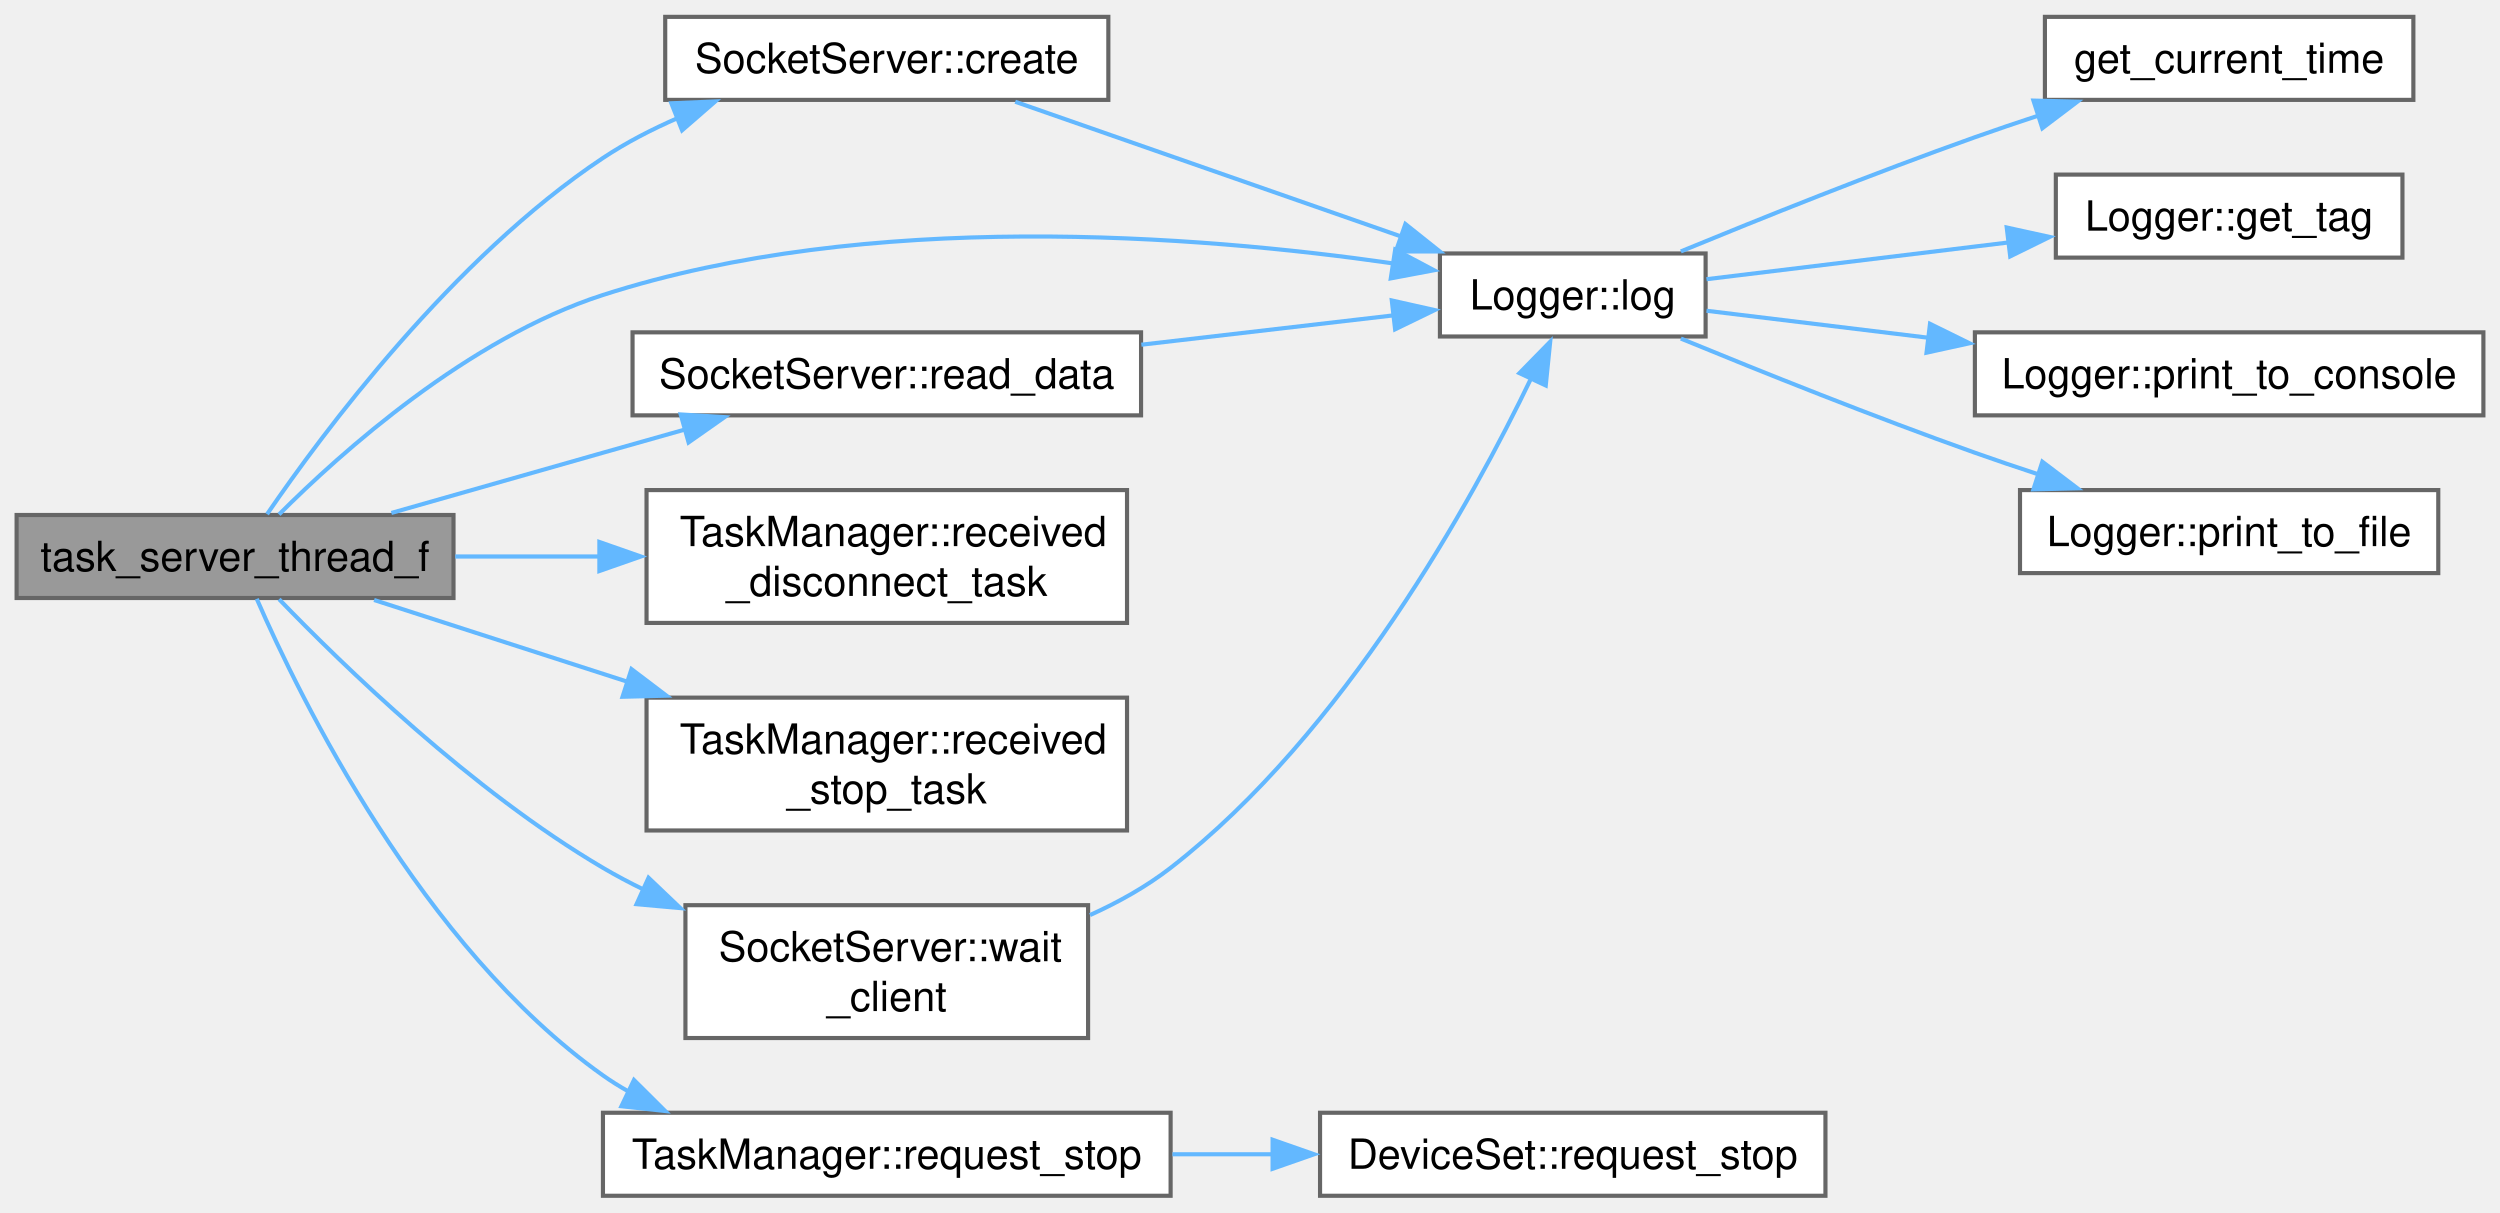
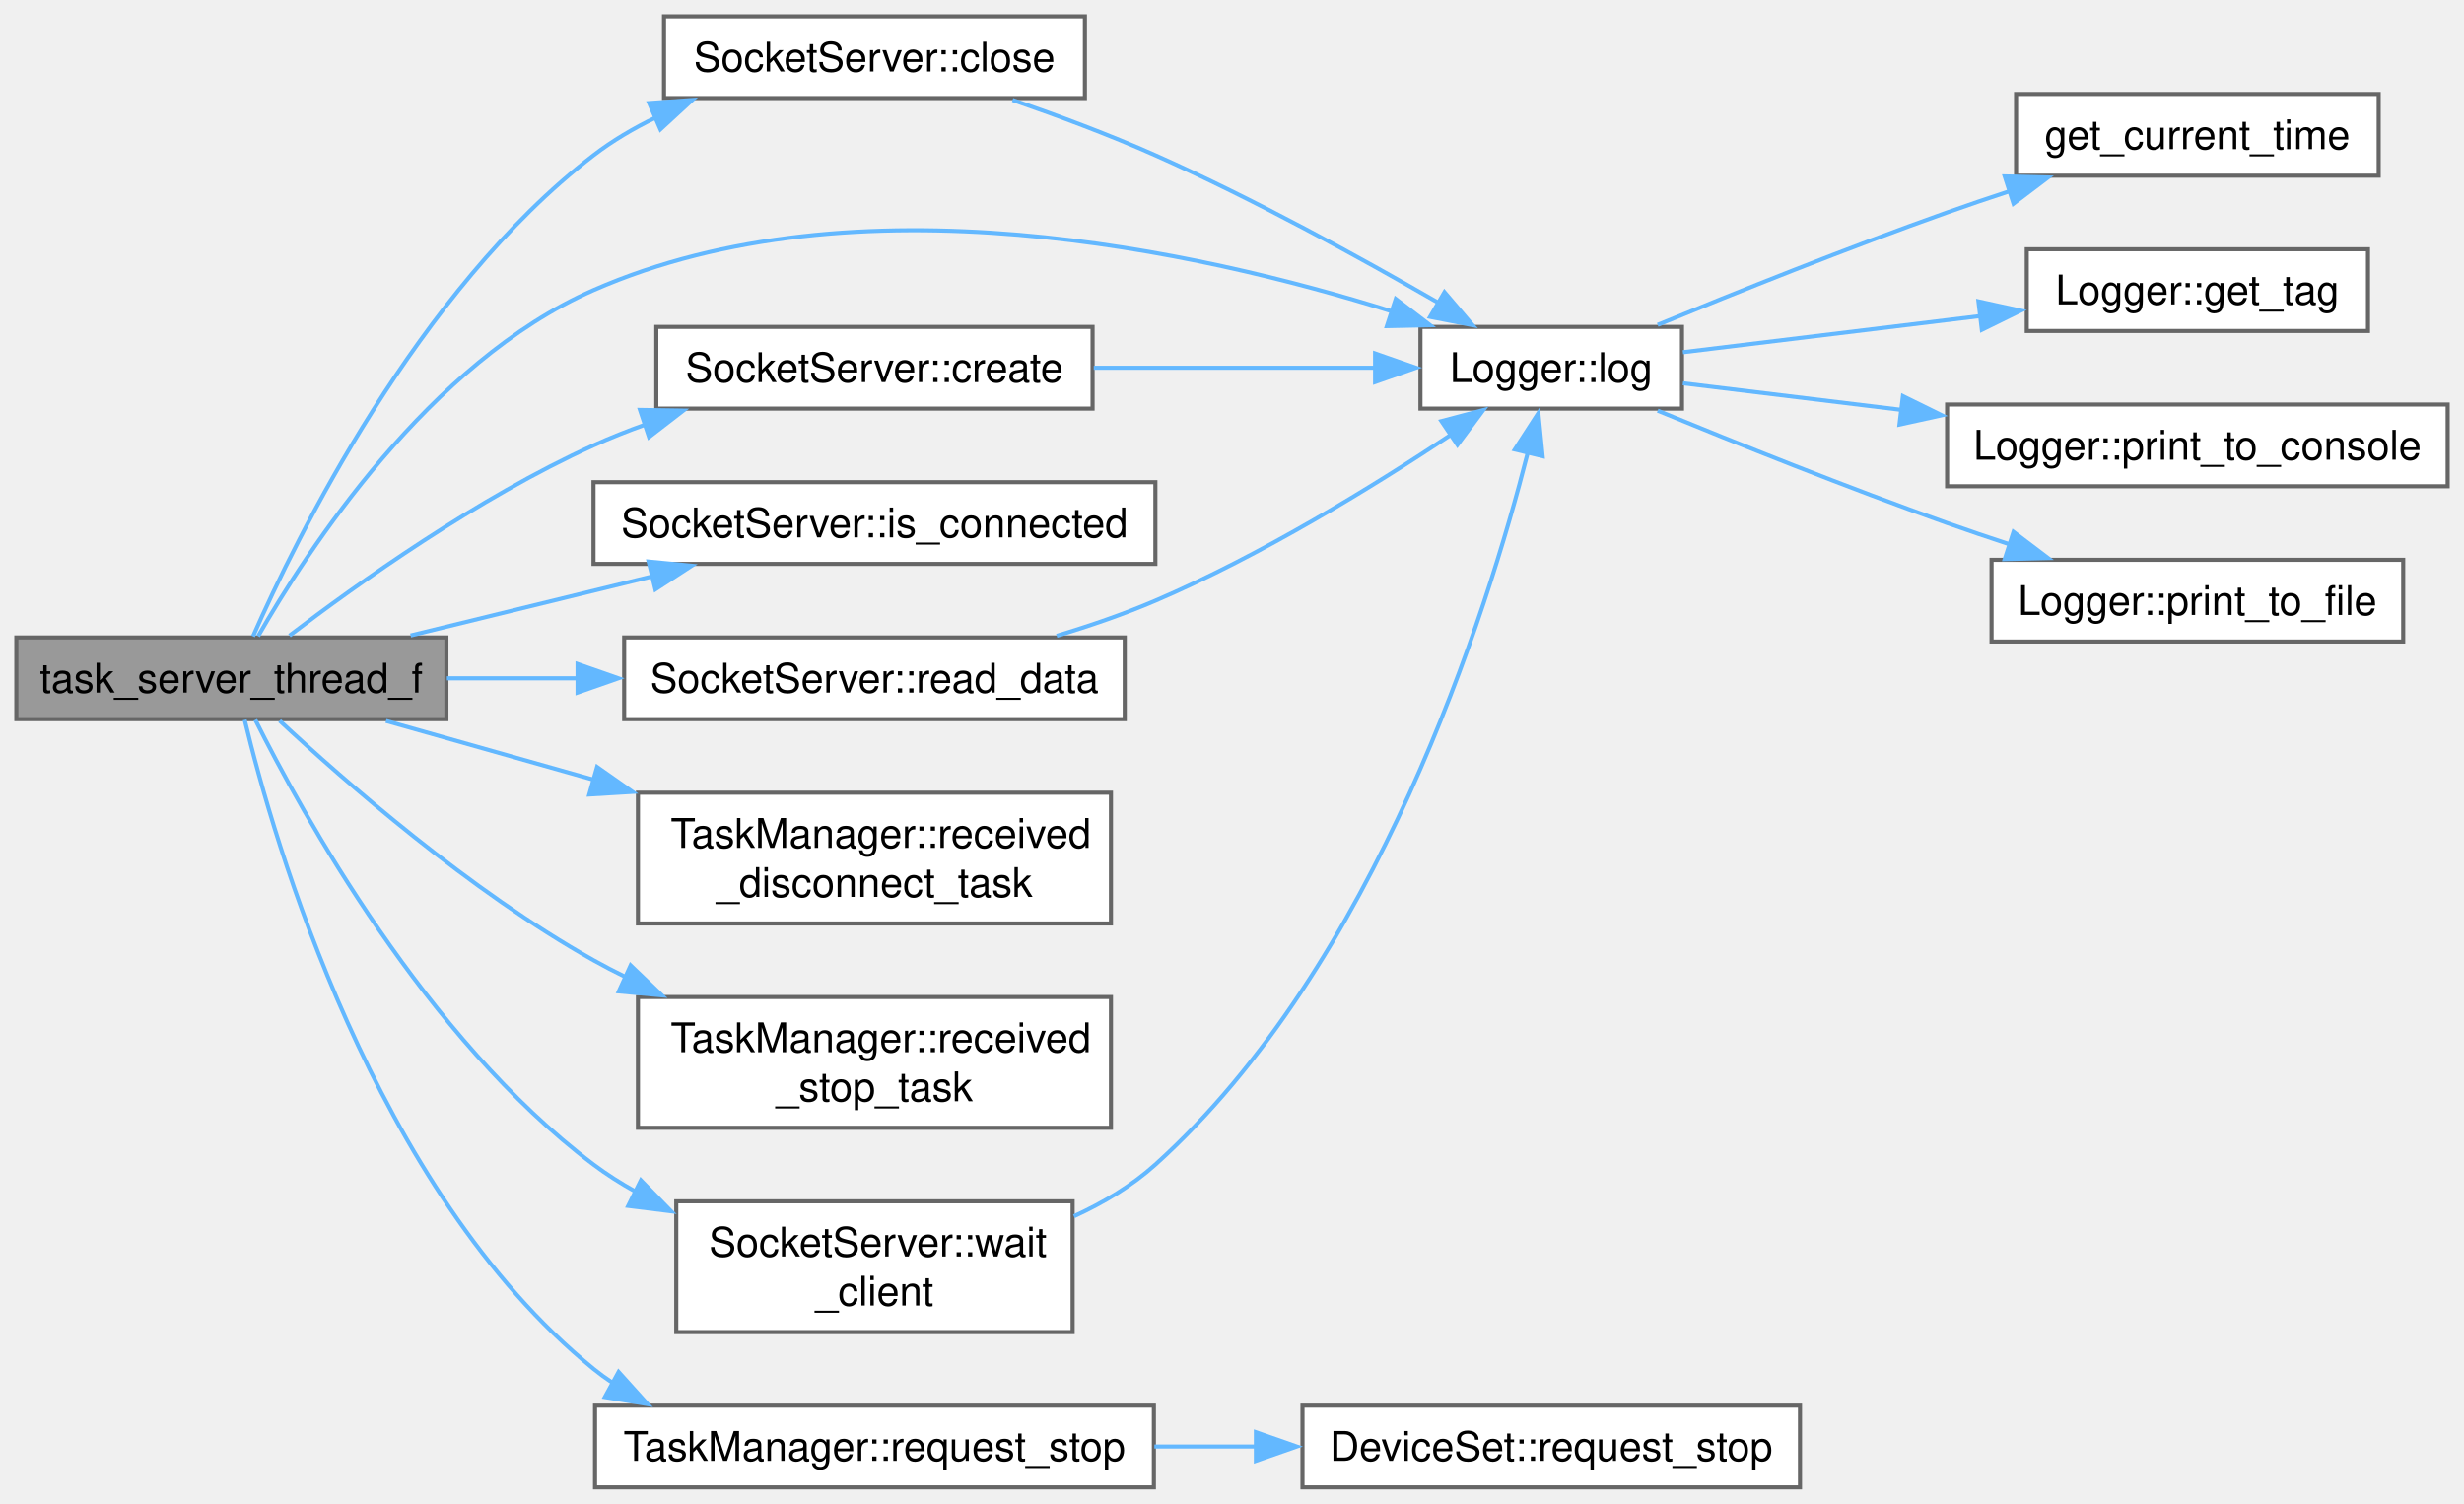
- <svg xmlns="http://www.w3.org/2000/svg" xmlns:xlink="http://www.w3.org/1999/xlink" width="602pt" height="292pt" viewBox="0.00 0.00 602.25 292.00">
-   <g id="graph0" class="graph" transform="scale(1 1) rotate(0) translate(4 288)">
+ <svg xmlns="http://www.w3.org/2000/svg" xmlns:xlink="http://www.w3.org/1999/xlink" width="603pt" height="368pt" viewBox="0.00 0.00 603.00 368.00">
+   <g id="graph0" class="graph" transform="scale(1 1) rotate(0) translate(4 364)">
    <g id="Node000001" class="node">
      <g id="a_Node000001">
        <a xlink:title="Приём данных от клиента и передача их потоку обработки">
-           <polygon fill="#999999" stroke="#666666" points="105.25,-164 0,-164 0,-144 105.25,-144 105.25,-164" />
-           <text text-anchor="middle" x="52.62" y="-150.5" font-family="Helvetica,sans-Serif" font-size="10.00">task_server_thread_f</text>
+           <polygon fill="#999999" stroke="#666666" points="105.25,-208 0,-208 0,-188 105.25,-188 105.25,-208" />
+           <text text-anchor="middle" x="52.62" y="-194.5" font-family="Helvetica,sans-Serif" font-size="10.00">task_server_thread_f</text>
        </a>
      </g>
    </g>
    <g id="Node000002" class="node">
      <g id="a_Node000002">
-         <a xlink:href="class_socket_server.html#a44e1cd686d7580a28e3c840f726b4f80" target="_top" xlink:title="Метод, инициализирующий сокет">
-           <polygon fill="white" stroke="#666666" points="263,-284 156.25,-284 156.25,-264 263,-264 263,-284" />
-           <text text-anchor="middle" x="209.62" y="-270.5" font-family="Helvetica,sans-Serif" font-size="10.00">SocketServer::create</text>
+         <a xlink:href="class_socket_server.html#a1e673e526a459bdb3ca92e103ec212ae" target="_top" xlink:title="Закрытие сокета">
+           <polygon fill="white" stroke="#666666" points="261.5,-360 158.5,-360 158.5,-340 261.5,-340 261.5,-360" />
+           <text text-anchor="middle" x="210" y="-346.5" font-family="Helvetica,sans-Serif" font-size="10.00">SocketServer::close</text>
        </a>
      </g>
    </g>
    <g id="edge1_Node000001_Node000002" class="edge">
      <g id="a_edge1_Node000001_Node000002">
        <a xlink:title=" ">
-           <path fill="none" stroke="#63b8ff" d="M60.34,-164.2C73.59,-183.57 104.98,-225.89 141.25,-250 146.81,-253.7 153.02,-256.9 159.34,-259.66" />
-           <polygon fill="#63b8ff" stroke="#63b8ff" points="157.73,-263.18 168.31,-263.62 160.31,-256.67 157.73,-263.18" />
+           <path fill="none" stroke="#63b8ff" d="M57.92,-208.26C68.5,-232.32 98.12,-292.84 141.25,-326 145.89,-329.57 151.1,-332.63 156.52,-335.26" />
+           <polygon fill="#63b8ff" stroke="#63b8ff" points="154.85,-338.78 165.41,-339.53 157.62,-332.35 154.85,-338.78" />
        </a>
      </g>
    </g>
    <g id="Node000003" class="node">
      <g id="a_Node000003">
        <a xlink:href="class_logger.html#af7709105c2708359b7b082218f4cc3e1" target="_top" xlink:title="Метод, осуществляющий логирование">
-           <polygon fill="white" stroke="#666666" points="406.88,-227 342.88,-227 342.88,-207 406.88,-207 406.88,-227" />
-           <text text-anchor="middle" x="374.88" y="-213.5" font-family="Helvetica,sans-Serif" font-size="10.00">Logger::log</text>
-         </a>
-       </g>
-     </g>
-     <g id="edge7_Node000001_Node000003" class="edge">
-       <g id="a_edge7_Node000001_Node000003">
-         <a xlink:title=" ">
-           <path fill="none" stroke="#63b8ff" d="M63.22,-164.13C78.2,-179.11 108.79,-206.54 141.25,-217 205.13,-237.58 284.1,-231.44 331.65,-224.6" />
-           <polygon fill="#63b8ff" stroke="#63b8ff" points="332.1,-227.92 341.46,-222.96 331.04,-221 332.1,-227.92" />
+           <polygon fill="white" stroke="#666666" points="407.62,-284 343.62,-284 343.62,-264 407.62,-264 407.62,-284" />
+           <text text-anchor="middle" x="375.62" y="-270.5" font-family="Helvetica,sans-Serif" font-size="10.00">Logger::log</text>
+         </a>
+       </g>
+     </g>
+     <g id="edge10_Node000001_Node000003" class="edge">
+       <g id="a_edge10_Node000001_Node000003">
+         <a xlink:title=" ">
+           <path fill="none" stroke="#63b8ff" d="M59.17,-208.3C71,-229.04 100.97,-275.35 141.25,-293 205.46,-321.13 289.07,-302.74 336.8,-287.74" />
+           <polygon fill="#63b8ff" stroke="#63b8ff" points="337.57,-290.84 345.99,-284.41 335.4,-284.19 337.57,-290.84" />
        </a>
      </g>
    </g>
    <g id="Node000008" class="node">
      <g id="a_Node000008">
-         <a xlink:href="class_socket_server.html#ac27110c965c4ba07f68ad3422506651c" target="_top" xlink:title="Чтение данных от клиента">
-           <polygon fill="white" stroke="#666666" points="270.88,-208 148.38,-208 148.38,-188 270.88,-188 270.88,-208" />
-           <text text-anchor="middle" x="209.62" y="-194.5" font-family="Helvetica,sans-Serif" font-size="10.00">SocketServer::read_data</text>
-         </a>
-       </g>
-     </g>
-     <g id="edge8_Node000001_Node000008" class="edge">
-       <g id="a_edge8_Node000001_Node000008">
-         <a xlink:title=" ">
-           <path fill="none" stroke="#63b8ff" d="M90.28,-164.49C105.98,-168.97 124.51,-174.25 141.25,-179 147.7,-180.83 154.49,-182.75 161.18,-184.64" />
-           <polygon fill="#63b8ff" stroke="#63b8ff" points="159.98,-188.22 170.55,-187.57 161.88,-181.48 159.98,-188.22" />
+         <a xlink:href="class_socket_server.html#a44e1cd686d7580a28e3c840f726b4f80" target="_top" xlink:title="Метод, инициализирующий сокет">
+           <polygon fill="white" stroke="#666666" points="263.38,-284 156.62,-284 156.62,-264 263.38,-264 263.38,-284" />
+           <text text-anchor="middle" x="210" y="-270.5" font-family="Helvetica,sans-Serif" font-size="10.00">SocketServer::create</text>
+         </a>
+       </g>
+     </g>
+     <g id="edge7_Node000001_Node000008" class="edge">
+       <g id="a_edge7_Node000001_Node000008">
+         <a xlink:title=" ">
+           <path fill="none" stroke="#63b8ff" d="M66.84,-208.45C83.38,-221.07 112.98,-242.2 141.25,-255 145.32,-256.84 149.61,-258.55 153.97,-260.11" />
+           <polygon fill="#63b8ff" stroke="#63b8ff" points="152.62,-263.68 163.22,-263.52 154.83,-257.04 152.62,-263.68" />
        </a>
      </g>
    </g>
    <g id="Node000009" class="node">
      <g id="a_Node000009">
-         <a xlink:href="class_task_manager.html#a738932cb7a94791e04e37c283c8a0a50" target="_top" xlink:title="Метод, проверяющий, принадлежит тип принятого задания типу TASK_TYPE_DISCONNECT.">
-           <polygon fill="white" stroke="#666666" points="267.5,-170 151.75,-170 151.75,-138 267.5,-138 267.5,-170" />
-           <text text-anchor="start" x="159.75" y="-156.5" font-family="Helvetica,sans-Serif" font-size="10.00">TaskManager::received</text>
-           <text text-anchor="middle" x="209.62" y="-144.5" font-family="Helvetica,sans-Serif" font-size="10.00">_disconnect_task</text>
-         </a>
-       </g>
-     </g>
-     <g id="edge10_Node000001_Node000009" class="edge">
-       <g id="a_edge10_Node000001_Node000009">
-         <a xlink:title=" ">
-           <path fill="none" stroke="#63b8ff" d="M105.67,-154C116.91,-154 128.96,-154 140.71,-154" />
-           <polygon fill="#63b8ff" stroke="#63b8ff" points="140.39,-157.5 150.39,-154 140.39,-150.5 140.39,-157.5" />
+         <a xlink:href="class_socket_server.html#aa7bacfc3a50bcbc8f9911f73b6ae8c92" target="_top" xlink:title="Проверка, подключен ли клиент">
+           <polygon fill="white" stroke="#666666" points="278.75,-246 141.25,-246 141.25,-226 278.75,-226 278.75,-246" />
+           <text text-anchor="middle" x="210" y="-232.5" font-family="Helvetica,sans-Serif" font-size="10.00">SocketServer::is_connected</text>
+         </a>
+       </g>
+     </g>
+     <g id="edge9_Node000001_Node000009" class="edge">
+       <g id="a_edge9_Node000001_Node000009">
+         <a xlink:title=" ">
+           <path fill="none" stroke="#63b8ff" d="M96.49,-208.48C114.83,-212.97 136.44,-218.25 155.79,-222.99" />
+           <polygon fill="#63b8ff" stroke="#63b8ff" points="154.73,-226.57 165.27,-225.55 156.39,-219.77 154.73,-226.57" />
        </a>
      </g>
    </g>
    <g id="Node000010" class="node">
      <g id="a_Node000010">
-         <a xlink:href="class_task_manager.html#a55032bf51c0426d8df0477991e46d9f7" target="_top" xlink:title="Метод, проверяющий, принадлежит тип принятого задания типу TASK_TYPE_STOP.">
-           <polygon fill="white" stroke="#666666" points="267.5,-120 151.75,-120 151.75,-88 267.5,-88 267.5,-120" />
-           <text text-anchor="start" x="159.75" y="-106.5" font-family="Helvetica,sans-Serif" font-size="10.00">TaskManager::received</text>
-           <text text-anchor="middle" x="209.62" y="-94.5" font-family="Helvetica,sans-Serif" font-size="10.00">_stop_task</text>
+         <a xlink:href="class_socket_server.html#ac27110c965c4ba07f68ad3422506651c" target="_top" xlink:title="Чтение данных от клиента">
+           <polygon fill="white" stroke="#666666" points="271.25,-208 148.75,-208 148.75,-188 271.25,-188 271.25,-208" />
+           <text text-anchor="middle" x="210" y="-194.5" font-family="Helvetica,sans-Serif" font-size="10.00">SocketServer::read_data</text>
        </a>
      </g>
    </g>
    <g id="edge11_Node000001_Node000010" class="edge">
      <g id="a_edge11_Node000001_Node000010">
        <a xlink:title=" ">
-           <path fill="none" stroke="#63b8ff" d="M86.12,-143.52C103.81,-137.81 126.3,-130.56 147.16,-123.83" />
-           <polygon fill="#63b8ff" stroke="#63b8ff" points="148.12,-126.87 156.56,-120.47 145.97,-120.21 148.12,-126.87" />
+           <path fill="none" stroke="#63b8ff" d="M105.36,-198C115.69,-198 126.71,-198 137.57,-198" />
+           <polygon fill="#63b8ff" stroke="#63b8ff" points="137.34,-201.5 147.34,-198 137.34,-194.5 137.34,-201.5" />
        </a>
      </g>
    </g>
    <g id="Node000011" class="node">
      <g id="a_Node000011">
-         <a xlink:href="class_task_manager.html#a601272b5c895a310aec3d430b19c6258" target="_top" xlink:title="Присваивает флагу stop_request значение true, тем самым, останавливая процес измерения">
-           <polygon fill="white" stroke="#666666" points="278,-20 141.25,-20 141.25,0 278,0 278,-20" />
-           <text text-anchor="middle" x="209.62" y="-6.5" font-family="Helvetica,sans-Serif" font-size="10.00">TaskManager::request_stop</text>
-         </a>
-       </g>
-     </g>
-     <g id="edge12_Node000001_Node000011" class="edge">
-       <g id="a_edge12_Node000001_Node000011">
-         <a xlink:title=" ">
-           <path fill="none" stroke="#63b8ff" d="M57.85,-143.8C68.27,-119.9 97.59,-59.98 141.25,-29 143.22,-27.6 145.3,-26.3 147.44,-25.1" />
-           <polygon fill="#63b8ff" stroke="#63b8ff" points="148.72,-27.89 156.24,-20.42 145.7,-21.57 148.72,-27.89" />
+         <a xlink:href="class_task_manager.html#a738932cb7a94791e04e37c283c8a0a50" target="_top" xlink:title="Метод, проверяющий, принадлежит тип принятого задания типу TASK_TYPE_DISCONNECT.">
+           <polygon fill="white" stroke="#666666" points="267.88,-170 152.12,-170 152.12,-138 267.88,-138 267.88,-170" />
+           <text text-anchor="start" x="160.12" y="-156.5" font-family="Helvetica,sans-Serif" font-size="10.00">TaskManager::received</text>
+           <text text-anchor="middle" x="210" y="-144.5" font-family="Helvetica,sans-Serif" font-size="10.00">_disconnect_task</text>
+         </a>
+       </g>
+     </g>
+     <g id="edge13_Node000001_Node000011" class="edge">
+       <g id="a_edge13_Node000001_Node000011">
+         <a xlink:title=" ">
+           <path fill="none" stroke="#63b8ff" d="M90.45,-187.57C105.75,-183.24 124.01,-178.07 141.56,-173.1" />
+           <polygon fill="#63b8ff" stroke="#63b8ff" points="142.12,-176.29 150.79,-170.2 140.21,-169.56 142.12,-176.29" />
+         </a>
+       </g>
+     </g>
+     <g id="Node000012" class="node">
+       <g id="a_Node000012">
+         <a xlink:href="class_task_manager.html#a55032bf51c0426d8df0477991e46d9f7" target="_top" xlink:title="Метод, проверяющий, принадлежит тип принятого задания типу TASK_TYPE_STOP.">
+           <polygon fill="white" stroke="#666666" points="267.88,-120 152.12,-120 152.12,-88 267.88,-88 267.88,-120" />
+           <text text-anchor="start" x="160.12" y="-106.5" font-family="Helvetica,sans-Serif" font-size="10.00">TaskManager::received</text>
+           <text text-anchor="middle" x="210" y="-94.5" font-family="Helvetica,sans-Serif" font-size="10.00">_stop_task</text>
+         </a>
+       </g>
+     </g>
+     <g id="edge14_Node000001_Node000012" class="edge">
+       <g id="a_edge14_Node000001_Node000012">
+         <a xlink:title=" ">
+           <path fill="none" stroke="#63b8ff" d="M64.43,-187.62C80.22,-172.92 111.01,-145.93 141.25,-129 143.78,-127.58 146.4,-126.22 149.08,-124.91" />
+           <polygon fill="#63b8ff" stroke="#63b8ff" points="150.33,-127.74 157.98,-120.41 147.43,-121.37 150.33,-127.74" />
        </a>
      </g>
    </g>
    <g id="Node000013" class="node">
      <g id="a_Node000013">
+         <a xlink:href="class_task_manager.html#a601272b5c895a310aec3d430b19c6258" target="_top" xlink:title="Присваивает флагу stop_request значение true, тем самым, останавливая процес измерения">
+           <polygon fill="white" stroke="#666666" points="278.38,-20 141.62,-20 141.62,0 278.38,0 278.38,-20" />
+           <text text-anchor="middle" x="210" y="-6.5" font-family="Helvetica,sans-Serif" font-size="10.00">TaskManager::request_stop</text>
+         </a>
+       </g>
+     </g>
+     <g id="edge15_Node000001_Node000013" class="edge">
+       <g id="a_edge15_Node000001_Node000013">
+         <a xlink:title=" ">
+           <path fill="none" stroke="#63b8ff" d="M55.88,-187.83C62.94,-158.46 87.41,-72.8 141.25,-29 142.72,-27.81 144.25,-26.69 145.84,-25.64" />
+           <polygon fill="#63b8ff" stroke="#63b8ff" points="147.39,-28.24 154.48,-20.37 144.03,-22.1 147.39,-28.24" />
+         </a>
+       </g>
+     </g>
+     <g id="Node000015" class="node">
+       <g id="a_Node000015">
        <a xlink:href="class_socket_server.html#a47b8a318ef73faa660aa0f2b99225197" target="_top" xlink:title="Метод, ожидающий подключение клиента">
-           <polygon fill="white" stroke="#666666" points="258.12,-70 161.12,-70 161.12,-38 258.12,-38 258.12,-70" />
-           <text text-anchor="start" x="169.12" y="-56.5" font-family="Helvetica,sans-Serif" font-size="10.00">SocketServer::wait</text>
-           <text text-anchor="middle" x="209.62" y="-44.5" font-family="Helvetica,sans-Serif" font-size="10.00">_client</text>
-         </a>
-       </g>
-     </g>
-     <g id="edge14_Node000001_Node000013" class="edge">
-       <g id="a_edge14_Node000001_Node000013">
-         <a xlink:title=" ">
-           <path fill="none" stroke="#63b8ff" d="M63.23,-143.71C78.46,-127.92 109.66,-97.58 141.25,-79 144.41,-77.14 147.73,-75.38 151.14,-73.72" />
-           <polygon fill="#63b8ff" stroke="#63b8ff" points="152.23,-76.61 159.9,-69.3 149.34,-70.24 152.23,-76.61" />
+           <polygon fill="white" stroke="#666666" points="258.5,-70 161.5,-70 161.5,-38 258.5,-38 258.5,-70" />
+           <text text-anchor="start" x="169.5" y="-56.5" font-family="Helvetica,sans-Serif" font-size="10.00">SocketServer::wait</text>
+           <text text-anchor="middle" x="210" y="-44.5" font-family="Helvetica,sans-Serif" font-size="10.00">_client</text>
+         </a>
+       </g>
+     </g>
+     <g id="edge17_Node000001_Node000015" class="edge">
+       <g id="a_edge17_Node000001_Node000015">
+         <a xlink:title=" ">
+           <path fill="none" stroke="#63b8ff" d="M58.48,-187.84C69.83,-165.12 100.24,-109.84 141.25,-79 144.44,-76.6 147.89,-74.41 151.48,-72.41" />
+           <polygon fill="#63b8ff" stroke="#63b8ff" points="152.84,-75.15 160.24,-67.57 149.73,-68.88 152.84,-75.15" />
        </a>
      </g>
    </g>
    <g id="edge2_Node000002_Node000003" class="edge">
      <g id="a_edge2_Node000002_Node000003">
        <a xlink:title=" ">
-           <path fill="none" stroke="#63b8ff" d="M240.57,-263.55C266.72,-254.41 304.9,-241.08 333.7,-231.03" />
-           <polygon fill="#63b8ff" stroke="#63b8ff" points="334.56,-234.09 342.85,-227.48 332.25,-227.48 334.56,-234.09" />
+           <path fill="none" stroke="#63b8ff" d="M243.8,-339.54C255.03,-335.65 267.58,-330.97 278.75,-326 302.8,-315.3 329,-300.88 347.93,-289.95" />
+           <polygon fill="#63b8ff" stroke="#63b8ff" points="349.5,-292.5 356.37,-284.43 345.97,-286.45 349.5,-292.5" />
        </a>
      </g>
    </g>
    <g id="Node000004" class="node">
      <g id="a_Node000004">
        <a xlink:href="logger_8hpp.html#a49284b7befa8e31f81e01ee8f3735dd0" target="_top" xlink:title="Функция, которая снимает значение текущего времени и конвертирует его в строку с заданным шаблоном.">
-           <polygon fill="white" stroke="#666666" points="577.38,-284 488.62,-284 488.62,-264 577.38,-264 577.38,-284" />
-           <text text-anchor="middle" x="533" y="-270.5" font-family="Helvetica,sans-Serif" font-size="10.00">get_current_time</text>
+           <polygon fill="white" stroke="#666666" points="578.12,-341 489.38,-341 489.38,-321 578.12,-321 578.12,-341" />
+           <text text-anchor="middle" x="533.75" y="-327.5" font-family="Helvetica,sans-Serif" font-size="10.00">get_current_time</text>
        </a>
      </g>
    </g>
    <g id="edge3_Node000003_Node000004" class="edge">
      <g id="a_edge3_Node000003_Node000004">
        <a xlink:title=" ">
-           <path fill="none" stroke="#63b8ff" d="M400.92,-227.5C420.16,-235.42 447.46,-246.37 471.75,-255 476.79,-256.79 482.09,-258.59 487.38,-260.32" />
-           <polygon fill="#63b8ff" stroke="#63b8ff" points="485.86,-263.83 496.45,-263.57 488,-257.17 485.86,-263.83" />
+           <path fill="none" stroke="#63b8ff" d="M401.67,-284.5C420.91,-292.42 448.21,-303.37 472.5,-312 477.54,-313.79 482.84,-315.59 488.13,-317.32" />
+           <polygon fill="#63b8ff" stroke="#63b8ff" points="486.61,-320.83 497.2,-320.57 488.75,-314.17 486.61,-320.83" />
        </a>
      </g>
    </g>
    <g id="Node000005" class="node">
      <g id="a_Node000005">
        <a xlink:href="class_logger.html#a6edb7b263f080d417b82a537ed50fee4" target="_top" xlink:title="Возвращает тег в зависимости от уровня логирования и от назначения тега.">
-           <polygon fill="white" stroke="#666666" points="574.75,-246 491.25,-246 491.25,-226 574.75,-226 574.75,-246" />
-           <text text-anchor="middle" x="533" y="-232.5" font-family="Helvetica,sans-Serif" font-size="10.00">Logger::get_tag</text>
+           <polygon fill="white" stroke="#666666" points="575.5,-303 492,-303 492,-283 575.5,-283 575.5,-303" />
+           <text text-anchor="middle" x="533.75" y="-289.5" font-family="Helvetica,sans-Serif" font-size="10.00">Logger::get_tag</text>
        </a>
      </g>
    </g>
    <g id="edge4_Node000003_Node000005" class="edge">
      <g id="a_edge4_Node000003_Node000005">
        <a xlink:title=" ">
-           <path fill="none" stroke="#63b8ff" d="M407.09,-220.8C427.93,-223.33 455.83,-226.73 479.98,-229.67" />
-           <polygon fill="#63b8ff" stroke="#63b8ff" points="479.42,-233.25 489.77,-230.98 480.26,-226.3 479.42,-233.25" />
+           <path fill="none" stroke="#63b8ff" d="M407.84,-277.8C428.68,-280.33 456.58,-283.73 480.73,-286.67" />
+           <polygon fill="#63b8ff" stroke="#63b8ff" points="480.17,-290.25 490.52,-287.98 481.01,-283.3 480.17,-290.25" />
        </a>
      </g>
    </g>
    <g id="Node000006" class="node">
      <g id="a_Node000006">
        <a xlink:href="class_logger.html#a4825613142ebb093bf8fa26f21f7f3fc" target="_top" xlink:title="Метод, который выводит сообщение в консоль.">
-           <polygon fill="white" stroke="#666666" points="594.25,-208 471.75,-208 471.75,-188 594.25,-188 594.25,-208" />
-           <text text-anchor="middle" x="533" y="-194.5" font-family="Helvetica,sans-Serif" font-size="10.00">Logger::print_to_console</text>
+           <polygon fill="white" stroke="#666666" points="595,-265 472.5,-265 472.5,-245 595,-245 595,-265" />
+           <text text-anchor="middle" x="533.75" y="-251.5" font-family="Helvetica,sans-Serif" font-size="10.00">Logger::print_to_console</text>
        </a>
      </g>
    </g>
    <g id="edge5_Node000003_Node000006" class="edge">
      <g id="a_edge5_Node000003_Node000006">
        <a xlink:title=" ">
-           <path fill="none" stroke="#63b8ff" d="M407.09,-213.2C422.56,-211.32 441.93,-208.96 460.76,-206.67" />
-           <polygon fill="#63b8ff" stroke="#63b8ff" points="460.94,-210.05 470.45,-205.37 460.1,-203.1 460.94,-210.05" />
+           <path fill="none" stroke="#63b8ff" d="M407.84,-270.2C423.31,-268.32 442.68,-265.96 461.51,-263.67" />
+           <polygon fill="#63b8ff" stroke="#63b8ff" points="461.69,-267.05 471.2,-262.37 460.85,-260.1 461.69,-267.05" />
        </a>
      </g>
    </g>
    <g id="Node000007" class="node">
      <g id="a_Node000007">
        <a xlink:href="class_logger.html#a999bb33f7cf079cb98f32fae6016a2f3" target="_top" xlink:title="Метод, который записывает сообщение в файл.">
-           <polygon fill="white" stroke="#666666" points="583.38,-170 482.62,-170 482.62,-150 583.38,-150 583.38,-170" />
-           <text text-anchor="middle" x="533" y="-156.5" font-family="Helvetica,sans-Serif" font-size="10.00">Logger::print_to_file</text>
+           <polygon fill="white" stroke="#666666" points="584.12,-227 483.38,-227 483.38,-207 584.12,-207 584.12,-227" />
+           <text text-anchor="middle" x="533.75" y="-213.5" font-family="Helvetica,sans-Serif" font-size="10.00">Logger::print_to_file</text>
        </a>
      </g>
    </g>
    <g id="edge6_Node000003_Node000007" class="edge">
      <g id="a_edge6_Node000003_Node000007">
        <a xlink:title=" ">
-           <path fill="none" stroke="#63b8ff" d="M400.92,-206.5C420.16,-198.58 447.46,-187.63 471.75,-179 476.79,-177.21 482.09,-175.41 487.38,-173.68" />
-           <polygon fill="#63b8ff" stroke="#63b8ff" points="488,-176.83 496.45,-170.43 485.86,-170.17 488,-176.83" />
-         </a>
-       </g>
-     </g>
-     <g id="edge9_Node000008_Node000003" class="edge">
-       <g id="a_edge9_Node000008_Node000003">
-         <a xlink:title=" ">
-           <path fill="none" stroke="#63b8ff" d="M270.95,-205.02C291.2,-207.38 313.34,-209.95 331.87,-212.11" />
-           <polygon fill="#63b8ff" stroke="#63b8ff" points="331.28,-215.68 341.61,-213.36 332.08,-208.73 331.28,-215.68" />
-         </a>
-       </g>
-     </g>
-     <g id="Node000012" class="node">
-       <g id="a_Node000012">
+           <path fill="none" stroke="#63b8ff" d="M401.67,-263.5C420.91,-255.58 448.21,-244.63 472.5,-236 477.54,-234.21 482.84,-232.41 488.13,-230.68" />
+           <polygon fill="#63b8ff" stroke="#63b8ff" points="488.75,-233.83 497.2,-227.43 486.61,-227.17 488.75,-233.83" />
+         </a>
+       </g>
+     </g>
+     <g id="edge8_Node000008_Node000003" class="edge">
+       <g id="a_edge8_Node000008_Node000003">
+         <a xlink:title=" ">
+           <path fill="none" stroke="#63b8ff" d="M263.67,-274C286,-274 311.67,-274 332.69,-274" />
+           <polygon fill="#63b8ff" stroke="#63b8ff" points="332.52,-277.5 342.52,-274 332.52,-270.5 332.52,-277.5" />
+         </a>
+       </g>
+     </g>
+     <g id="edge12_Node000010_Node000003" class="edge">
+       <g id="a_edge12_Node000010_Node000003">
+         <a xlink:title=" ">
+           <path fill="none" stroke="#63b8ff" d="M254.6,-208.4C262.76,-210.85 271.11,-213.73 278.75,-217 304.67,-228.11 332.12,-245.02 350.98,-257.54" />
+           <polygon fill="#63b8ff" stroke="#63b8ff" points="348.75,-260.94 359,-263.64 352.67,-255.14 348.75,-260.94" />
+         </a>
+       </g>
+     </g>
+     <g id="Node000014" class="node">
+       <g id="a_Node000014">
        <a xlink:href="class_device_set.html#a9b806652a49bcc00d4fe635235c9596d" target="_top" xlink:title="Присваивает флагу stop_request значение true, тем самым, останавливая процес измерения">
-           <polygon fill="white" stroke="#666666" points="435.75,-20 314,-20 314,0 435.75,0 435.75,-20" />
-           <text text-anchor="middle" x="374.88" y="-6.5" font-family="Helvetica,sans-Serif" font-size="10.00">DeviceSet::request_stop</text>
-         </a>
-       </g>
-     </g>
-     <g id="edge13_Node000011_Node000012" class="edge">
-       <g id="a_edge13_Node000011_Node000012">
-         <a xlink:title=" ">
-           <path fill="none" stroke="#63b8ff" d="M278.44,-10C286.45,-10 294.64,-10 302.7,-10" />
-           <polygon fill="#63b8ff" stroke="#63b8ff" points="302.57,-13.5 312.57,-10 302.57,-6.5 302.57,-13.5" />
-         </a>
-       </g>
-     </g>
-     <g id="edge15_Node000013_Node000003" class="edge">
-       <g id="a_edge15_Node000013_Node000003">
-         <a xlink:title=" ">
-           <path fill="none" stroke="#63b8ff" d="M258.58,-67.62C265.47,-70.73 272.18,-74.49 278,-79 319.89,-111.47 350.61,-167.36 364.92,-197.08" />
-           <polygon fill="#63b8ff" stroke="#63b8ff" points="362.03,-198.17 369.44,-205.74 368.37,-195.2 362.03,-198.17" />
+           <polygon fill="white" stroke="#666666" points="436.5,-20 314.75,-20 314.75,0 436.5,0 436.5,-20" />
+           <text text-anchor="middle" x="375.62" y="-6.5" font-family="Helvetica,sans-Serif" font-size="10.00">DeviceSet::request_stop</text>
+         </a>
+       </g>
+     </g>
+     <g id="edge16_Node000013_Node000014" class="edge">
+       <g id="a_edge16_Node000013_Node000014">
+         <a xlink:title=" ">
+           <path fill="none" stroke="#63b8ff" d="M278.5,-10C286.76,-10 295.22,-10 303.54,-10" />
+           <polygon fill="#63b8ff" stroke="#63b8ff" points="303.35,-13.5 313.35,-10 303.35,-6.5 303.35,-13.5" />
+         </a>
+       </g>
+     </g>
+     <g id="edge18_Node000015_Node000003" class="edge">
+       <g id="a_edge18_Node000015_Node000003">
+         <a xlink:title=" ">
+           <path fill="none" stroke="#63b8ff" d="M258.81,-66.34C266.03,-69.64 272.98,-73.8 278.75,-79 332.84,-127.76 359.87,-213.86 369.89,-253.26" />
+           <polygon fill="#63b8ff" stroke="#63b8ff" points="366.71,-254 372.47,-262.9 373.52,-252.35 366.71,-254" />
        </a>
      </g>
    </g>
  </g>
</svg>
